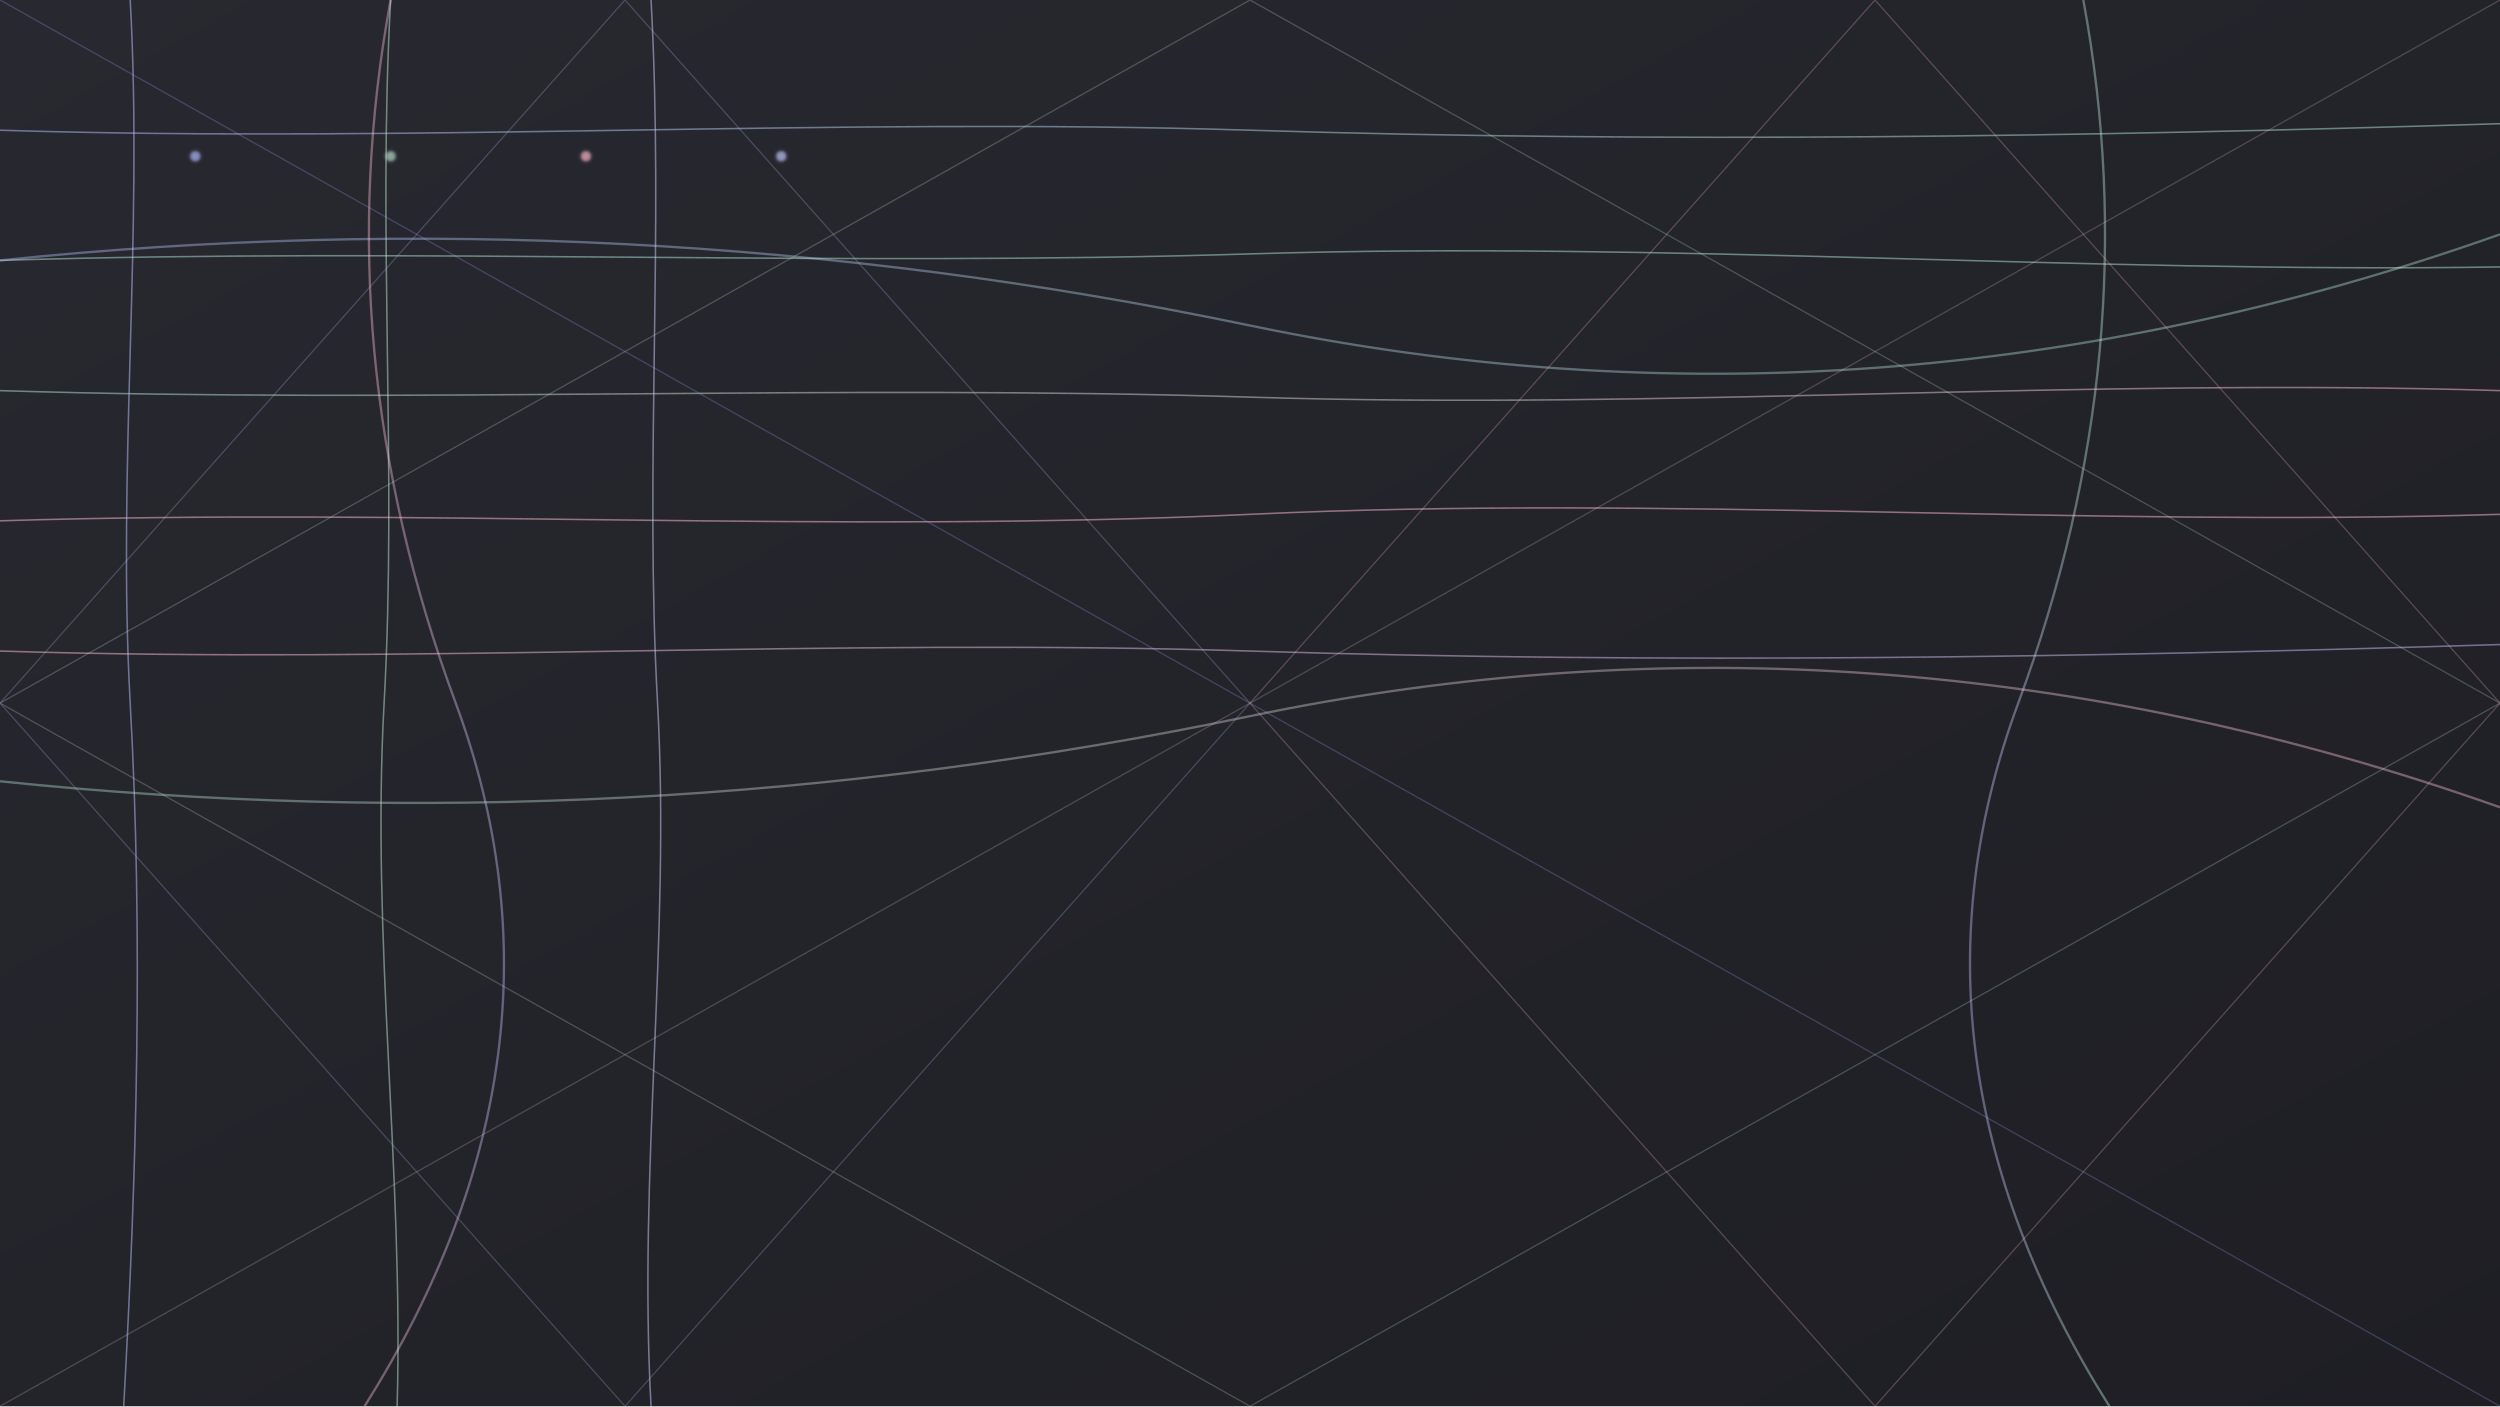
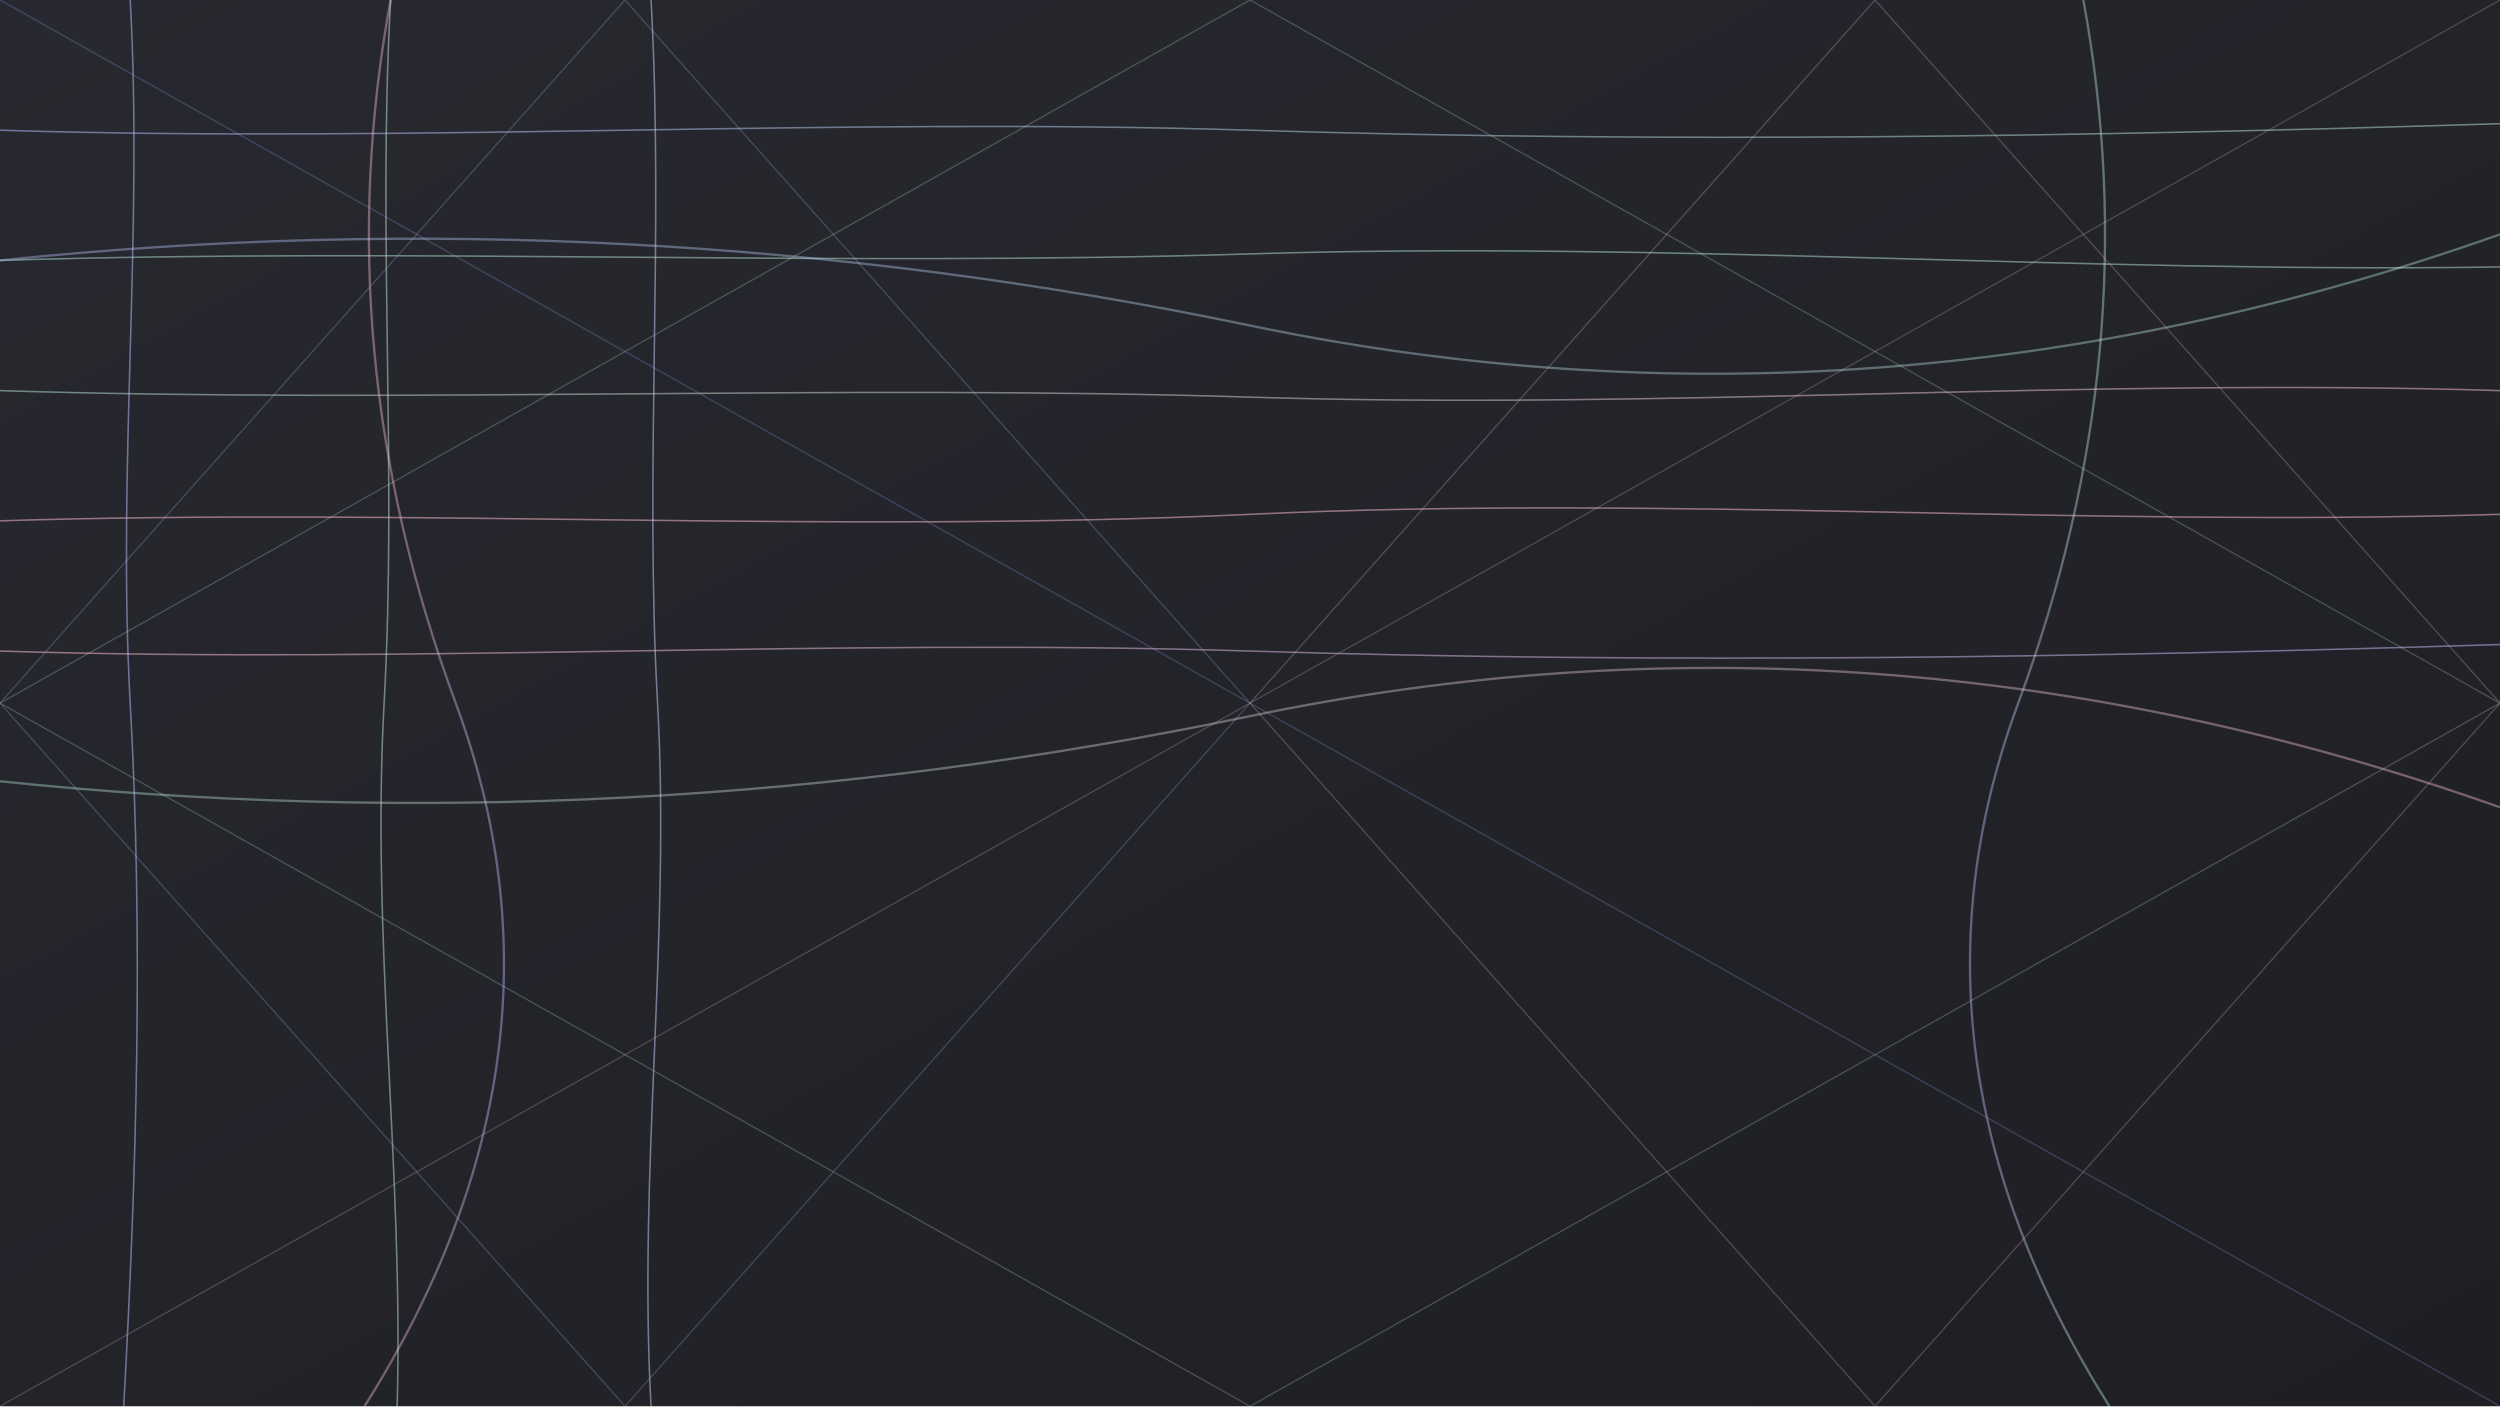
<svg xmlns="http://www.w3.org/2000/svg" width="1920" height="1080" viewBox="0 0 1920 1080">
  <defs>
    <linearGradient id="bg-gradient" x1="0%" y1="0%" x2="100%" y2="100%">
      <stop offset="0%" stop-color="#282830" />
      <stop offset="100%" stop-color="#1e1e24" />
    </linearGradient>
    <linearGradient id="blue-green" x1="0%" y1="0%" x2="100%" y2="0%">
      <stop offset="0%" stop-color="#b8c2ff" />
      <stop offset="100%" stop-color="#b5e8d0" />
    </linearGradient>
    <linearGradient id="green-pink" x1="0%" y1="0%" x2="100%" y2="0%">
      <stop offset="0%" stop-color="#b5e8d0" />
      <stop offset="100%" stop-color="#ffc2d1" />
    </linearGradient>
    <linearGradient id="pink-purple" x1="0%" y1="0%" x2="100%" y2="0%">
      <stop offset="0%" stop-color="#ffc2d1" />
      <stop offset="100%" stop-color="#c9c0ff" />
    </linearGradient>
    <linearGradient id="purple-mint" x1="0%" y1="0%" x2="100%" y2="0%">
      <stop offset="0%" stop-color="#c9c0ff" />
      <stop offset="100%" stop-color="#c0f0d9" />
    </linearGradient>
    <filter id="soft-blur" x="-50%" y="-50%" width="200%" height="200%">
      <feGaussianBlur in="SourceGraphic" stdDeviation="1.5" />
    </filter>
  </defs>
  <rect width="100%" height="100%" fill="url(#bg-gradient)" />
  <g stroke-width="1.2" stroke-opacity="0.5" fill="none">
    <path d="M0,100 C320,110 640,90 960,100 S1600,105 1920,95" stroke="url(#blue-green)">
      <animate attributeName="d" dur="20s" repeatCount="indefinite" values="M0,100 C320,110 640,90 960,100 S1600,105 1920,95;                 M0,110 C320,95 640,105 960,90 S1600,115 1920,100;                 M0,90 C320,115 640,85 960,110 S1600,90 1920,105;                 M0,100 C320,110 640,90 960,100 S1600,105 1920,95" calcMode="spline" keySplines="0.4 0 0.6 1; 0.4 0 0.6 1; 0.4 0 0.6 1" />
    </path>
    <path d="M0,200 C320,190 640,205 960,195 S1600,210 1920,205" stroke="#b5e8d0">
      <animate attributeName="d" dur="25s" repeatCount="indefinite" values="M0,200 C320,190 640,205 960,195 S1600,210 1920,205;                 M0,190 C320,210 640,185 960,205 S1600,190 1920,195;                 M0,210 C320,195 640,215 960,190 S1600,220 1920,210;                 M0,200 C320,190 640,205 960,195 S1600,210 1920,205" calcMode="spline" keySplines="0.4 0 0.6 1; 0.4 0 0.6 1; 0.4 0 0.6 1" />
    </path>
    <path d="M0,300 C320,310 640,295 960,305 S1600,290 1920,300" stroke="url(#green-pink)">
      <animate attributeName="d" dur="22s" repeatCount="indefinite" values="M0,300 C320,310 640,295 960,305 S1600,290 1920,300;                 M0,310 C320,295 640,315 960,290 S1600,310 1920,295;                 M0,295 C320,315 640,285 960,310 S1600,285 1920,305;                 M0,300 C320,310 640,295 960,305 S1600,290 1920,300" calcMode="spline" keySplines="0.4 0 0.6 1; 0.4 0 0.6 1; 0.4 0 0.6 1" />
    </path>
    <path d="M0,400 C320,390 640,410 960,395 S1600,405 1920,395" stroke="#ffc2d1">
      <animate attributeName="d" dur="28s" repeatCount="indefinite" values="M0,400 C320,390 640,410 960,395 S1600,405 1920,395;                 M0,390 C320,410 640,385 960,415 S1600,390 1920,405;                 M0,410 C320,395 640,415 960,385 S1600,410 1920,385;                 M0,400 C320,390 640,410 960,395 S1600,405 1920,395" calcMode="spline" keySplines="0.4 0 0.6 1; 0.4 0 0.6 1; 0.4 0 0.6 1" />
    </path>
    <path d="M0,500 C320,510 640,490 960,500 S1600,505 1920,495" stroke="url(#pink-purple)">
      <animate attributeName="d" dur="23s" repeatCount="indefinite" values="M0,500 C320,510 640,490 960,500 S1600,505 1920,495;                 M0,510 C320,495 640,515 960,490 S1600,515 1920,485;                 M0,490 C320,515 640,485 960,510 S1600,490 1920,510;                 M0,500 C320,510 640,490 960,500 S1600,505 1920,495" calcMode="spline" keySplines="0.4 0 0.6 1; 0.4 0 0.6 1; 0.4 0 0.6 1" />
    </path>
  </g>
  <g stroke-width="1.2" stroke-opacity="0.5" fill="none">
    <path d="M100,0 C110,180 90,360 100,540 S105,900 95,1080" stroke="#bdc7ff">
      <animate attributeName="d" dur="24s" repeatCount="indefinite" values="M100,0 C110,180 90,360 100,540 S105,900 95,1080;                 M110,0 C95,180 115,360 90,540 S115,900 85,1080;                 M90,0 C115,180 85,360 110,540 S90,900 105,1080;                 M100,0 C110,180 90,360 100,540 S105,900 95,1080" calcMode="spline" keySplines="0.4 0 0.6 1; 0.4 0 0.6 1; 0.4 0 0.6 1" />
    </path>
    <path d="M300,0 C290,180 305,360 295,540 S310,900 305,1080" stroke="#c2e8d0">
      <animate attributeName="d" dur="26s" repeatCount="indefinite" values="M300,0 C290,180 305,360 295,540 S310,900 305,1080;                 M310,0 C305,180 290,360 310,540 S295,900 315,1080;                 M295,0 C310,180 290,360 305,540 S290,900 300,1080;                 M300,0 C290,180 305,360 295,540 S310,900 305,1080" calcMode="spline" keySplines="0.4 0 0.6 1; 0.4 0 0.6 1; 0.4 0 0.6 1" />
    </path>
    <path d="M500,0 C510,180 495,360 505,540 S490,900 500,1080" stroke="#cad2fc">
      <animate attributeName="d" dur="22s" repeatCount="indefinite" values="M500,0 C510,180 495,360 505,540 S490,900 500,1080;                 M510,0 C495,180 515,360 490,540 S505,900 490,1080;                 M490,0 C515,180 485,360 510,540 S485,900 510,1080;                 M500,0 C510,180 495,360 505,540 S490,900 500,1080" calcMode="spline" keySplines="0.4 0 0.6 1; 0.4 0 0.6 1; 0.4 0 0.6 1" />
    </path>
  </g>
-   <g fill-opacity="0.7" filter="url(#soft-blur)">
-     <circle cx="150" cy="120" r="4" fill="#b1bcff">
-       <animate attributeName="cx" values="150;152;148;151;150" dur="3s" repeatCount="indefinite" />
-       <animate attributeName="cy" values="120;119;121;118;120" dur="2.5s" repeatCount="indefinite" />
-       <animate attributeName="r" values="4;4.5;3.8;4.2;4" dur="4s" repeatCount="indefinite" />
-     </circle>
-     <circle cx="300" cy="120" r="4" fill="#b3e0c8">
-       <animate attributeName="cx" values="300;298;301;297;300" dur="3.2s" repeatCount="indefinite" />
-       <animate attributeName="cy" values="120;122;119;121;120" dur="2.7s" repeatCount="indefinite" />
-       <animate attributeName="r" values="4;3.7;4.3;3.9;4" dur="4.2s" repeatCount="indefinite" />
-     </circle>
-     <circle cx="450" cy="120" r="4" fill="#ffb8ca">
-       <animate attributeName="cx" values="450;451;448;452;450" dur="2.8s" repeatCount="indefinite" />
-       <animate attributeName="cy" values="120;118;121;119;120" dur="3.1s" repeatCount="indefinite" />
-       <animate attributeName="r" values="4;4.2;3.9;4.4;4" dur="3.8s" repeatCount="indefinite" />
-     </circle>
-     <circle cx="600" cy="120" r="4" fill="#c2c9ff">
-       <animate attributeName="cx" values="600;602;599;601;600" dur="3.4s" repeatCount="indefinite" />
-       <animate attributeName="cy" values="120;121;119;122;120" dur="2.9s" repeatCount="indefinite" />
-       <animate attributeName="r" values="4;4.3;3.7;4.1;4" dur="4.3s" repeatCount="indefinite" />
-     </circle>
-   </g>
  <g stroke-width="1.8" fill="none" stroke-opacity="0.4">
    <path d="M0,200 Q480,150 960,250 T1920,180" stroke="url(#blue-green)">
      <animate attributeName="d" dur="30s" repeatCount="indefinite" values="M0,200 Q480,150 960,250 T1920,180;                 M0,180 Q480,250 960,150 T1920,220;                 M0,220 Q480,170 960,270 T1920,160;                 M0,200 Q480,150 960,250 T1920,180" calcMode="spline" keySplines="0.4 0 0.6 1; 0.4 0 0.6 1; 0.4 0 0.6 1" />
    </path>
    <path d="M0,600 Q480,650 960,550 T1920,620" stroke="url(#green-pink)">
      <animate attributeName="d" dur="35s" repeatCount="indefinite" values="M0,600 Q480,650 960,550 T1920,620;                 M0,620 Q480,550 960,650 T1920,580;                 M0,580 Q480,630 960,530 T1920,640;                 M0,600 Q480,650 960,550 T1920,620" calcMode="spline" keySplines="0.4 0 0.6 1; 0.4 0 0.6 1; 0.4 0 0.6 1" />
    </path>
    <path d="M300,0 Q250,270 350,540 T280,1080" stroke="url(#pink-purple)">
      <animate attributeName="d" dur="40s" repeatCount="indefinite" values="M300,0 Q250,270 350,540 T280,1080;                 M330,0 Q280,270 320,540 T310,1080;                 M270,0 Q230,270 370,540 T260,1080;                 M300,0 Q250,270 350,540 T280,1080" calcMode="spline" keySplines="0.4 0 0.6 1; 0.4 0 0.6 1; 0.4 0 0.6 1" />
    </path>
    <path d="M1600,0 Q1650,270 1550,540 T1620,1080" stroke="url(#purple-mint)">
      <animate attributeName="d" dur="45s" repeatCount="indefinite" values="M1600,0 Q1650,270 1550,540 T1620,1080;                 M1630,0 Q1620,270 1580,540 T1590,1080;                 M1570,0 Q1670,270 1530,540 T1650,1080;                 M1600,0 Q1650,270 1550,540 T1620,1080" calcMode="spline" keySplines="0.4 0 0.6 1; 0.4 0 0.6 1; 0.4 0 0.6 1" />
    </path>
  </g>
  <g stroke-width="1" stroke-opacity="0.25" fill="none">
    <path d="M0,0 L1920,1080" stroke="#a2aaff">
      <animate attributeName="stroke-opacity" values="0.25;0.2;0.3;0.25" dur="10s" repeatCount="indefinite" />
      <animate attributeName="stroke-width" values="1;1.2;0.9;1" dur="15s" repeatCount="indefinite" />
    </path>
    <path d="M1920,0 L0,1080" stroke="#e0b8c0">
      <animate attributeName="stroke-opacity" values="0.25;0.3;0.2;0.25" dur="12s" repeatCount="indefinite" />
      <animate attributeName="stroke-width" values="1;0.9;1.2;1" dur="18s" repeatCount="indefinite" />
    </path>
    <path d="M960,0 L1920,540 L960,1080 L0,540 Z" stroke="#c0e8d0">
      <animate attributeName="stroke-opacity" values="0.25;0.2;0.3;0.25" dur="20s" repeatCount="indefinite" />
      <animate attributeName="stroke-width" values="1;1.1;0.9;1" dur="15s" repeatCount="indefinite" />
    </path>
    <path d="M480,0 L0,540 L480,1080 L960,540 Z" stroke="#b1baf5">
      <animate attributeName="stroke-opacity" values="0.25;0.3;0.2;0.25" dur="18s" repeatCount="indefinite" />
      <animate attributeName="stroke-width" values="1;0.9;1.1;1" dur="12s" repeatCount="indefinite" />
    </path>
    <path d="M1440,0 L1920,540 L1440,1080 L960,540 Z" stroke="#ffc2d1">
      <animate attributeName="stroke-opacity" values="0.25;0.2;0.3;0.25" dur="15s" repeatCount="indefinite" />
      <animate attributeName="stroke-width" values="1;1.2;0.9;1" dur="20s" repeatCount="indefinite" />
    </path>
  </g>
</svg>
